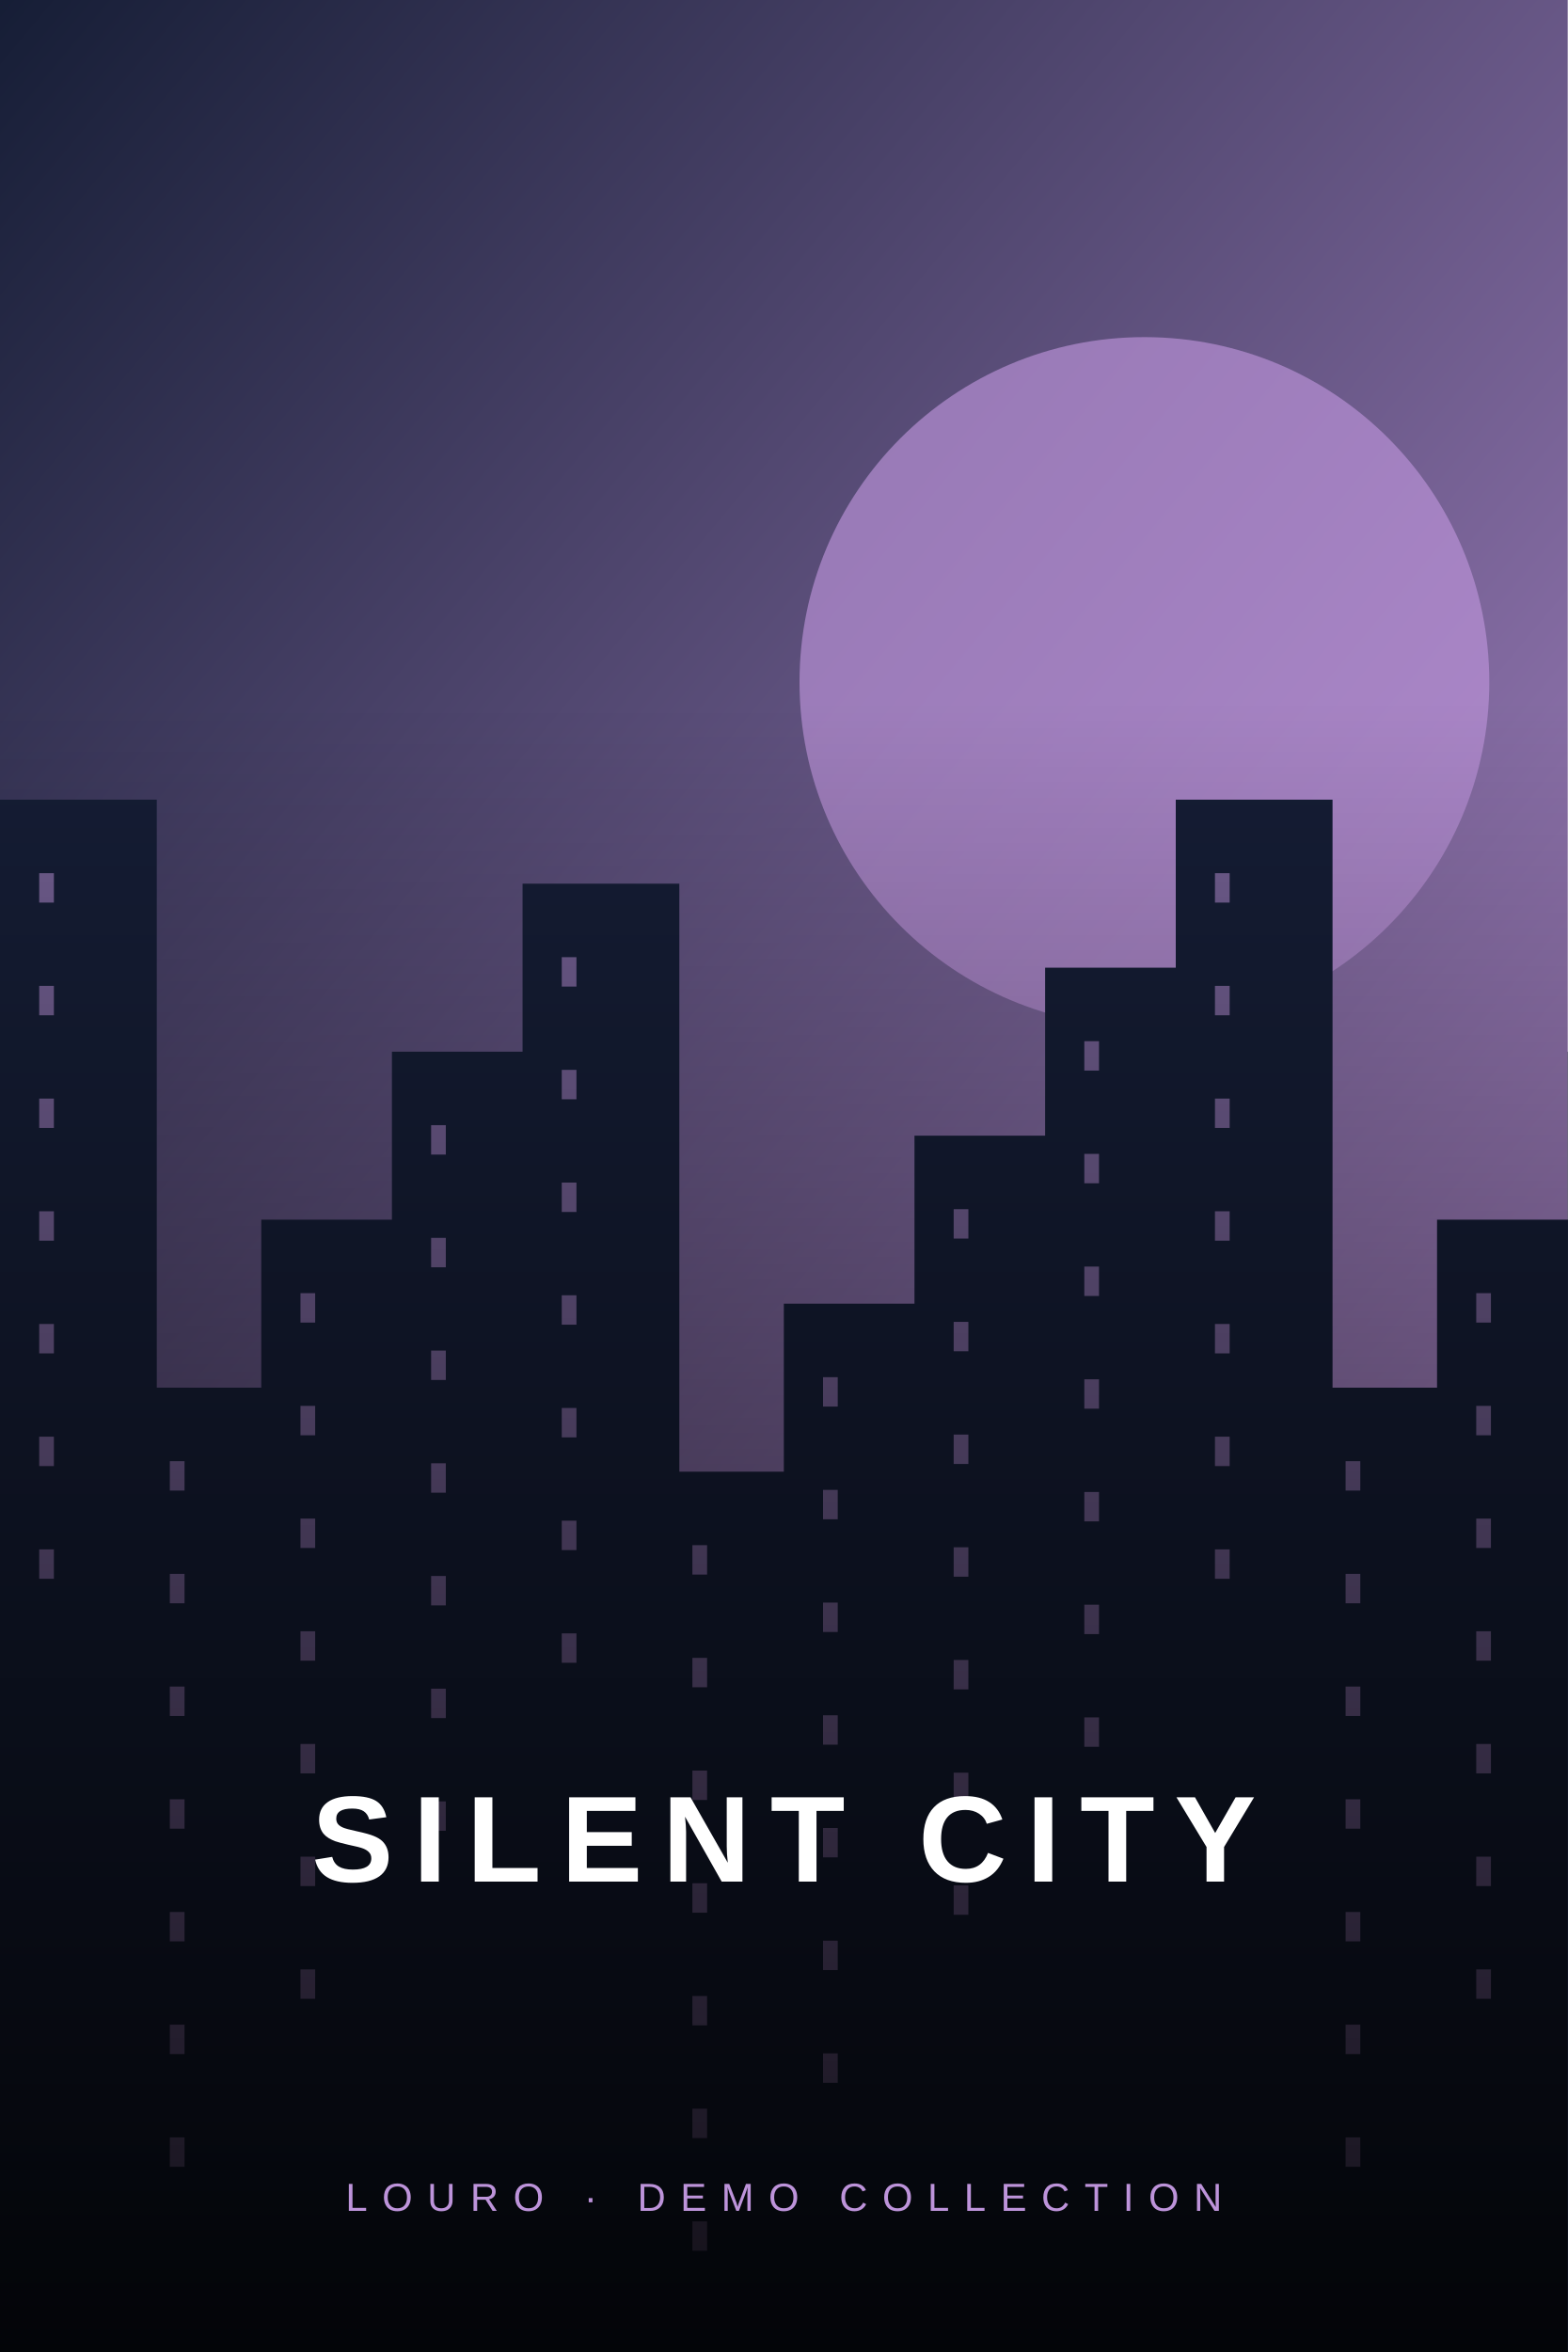
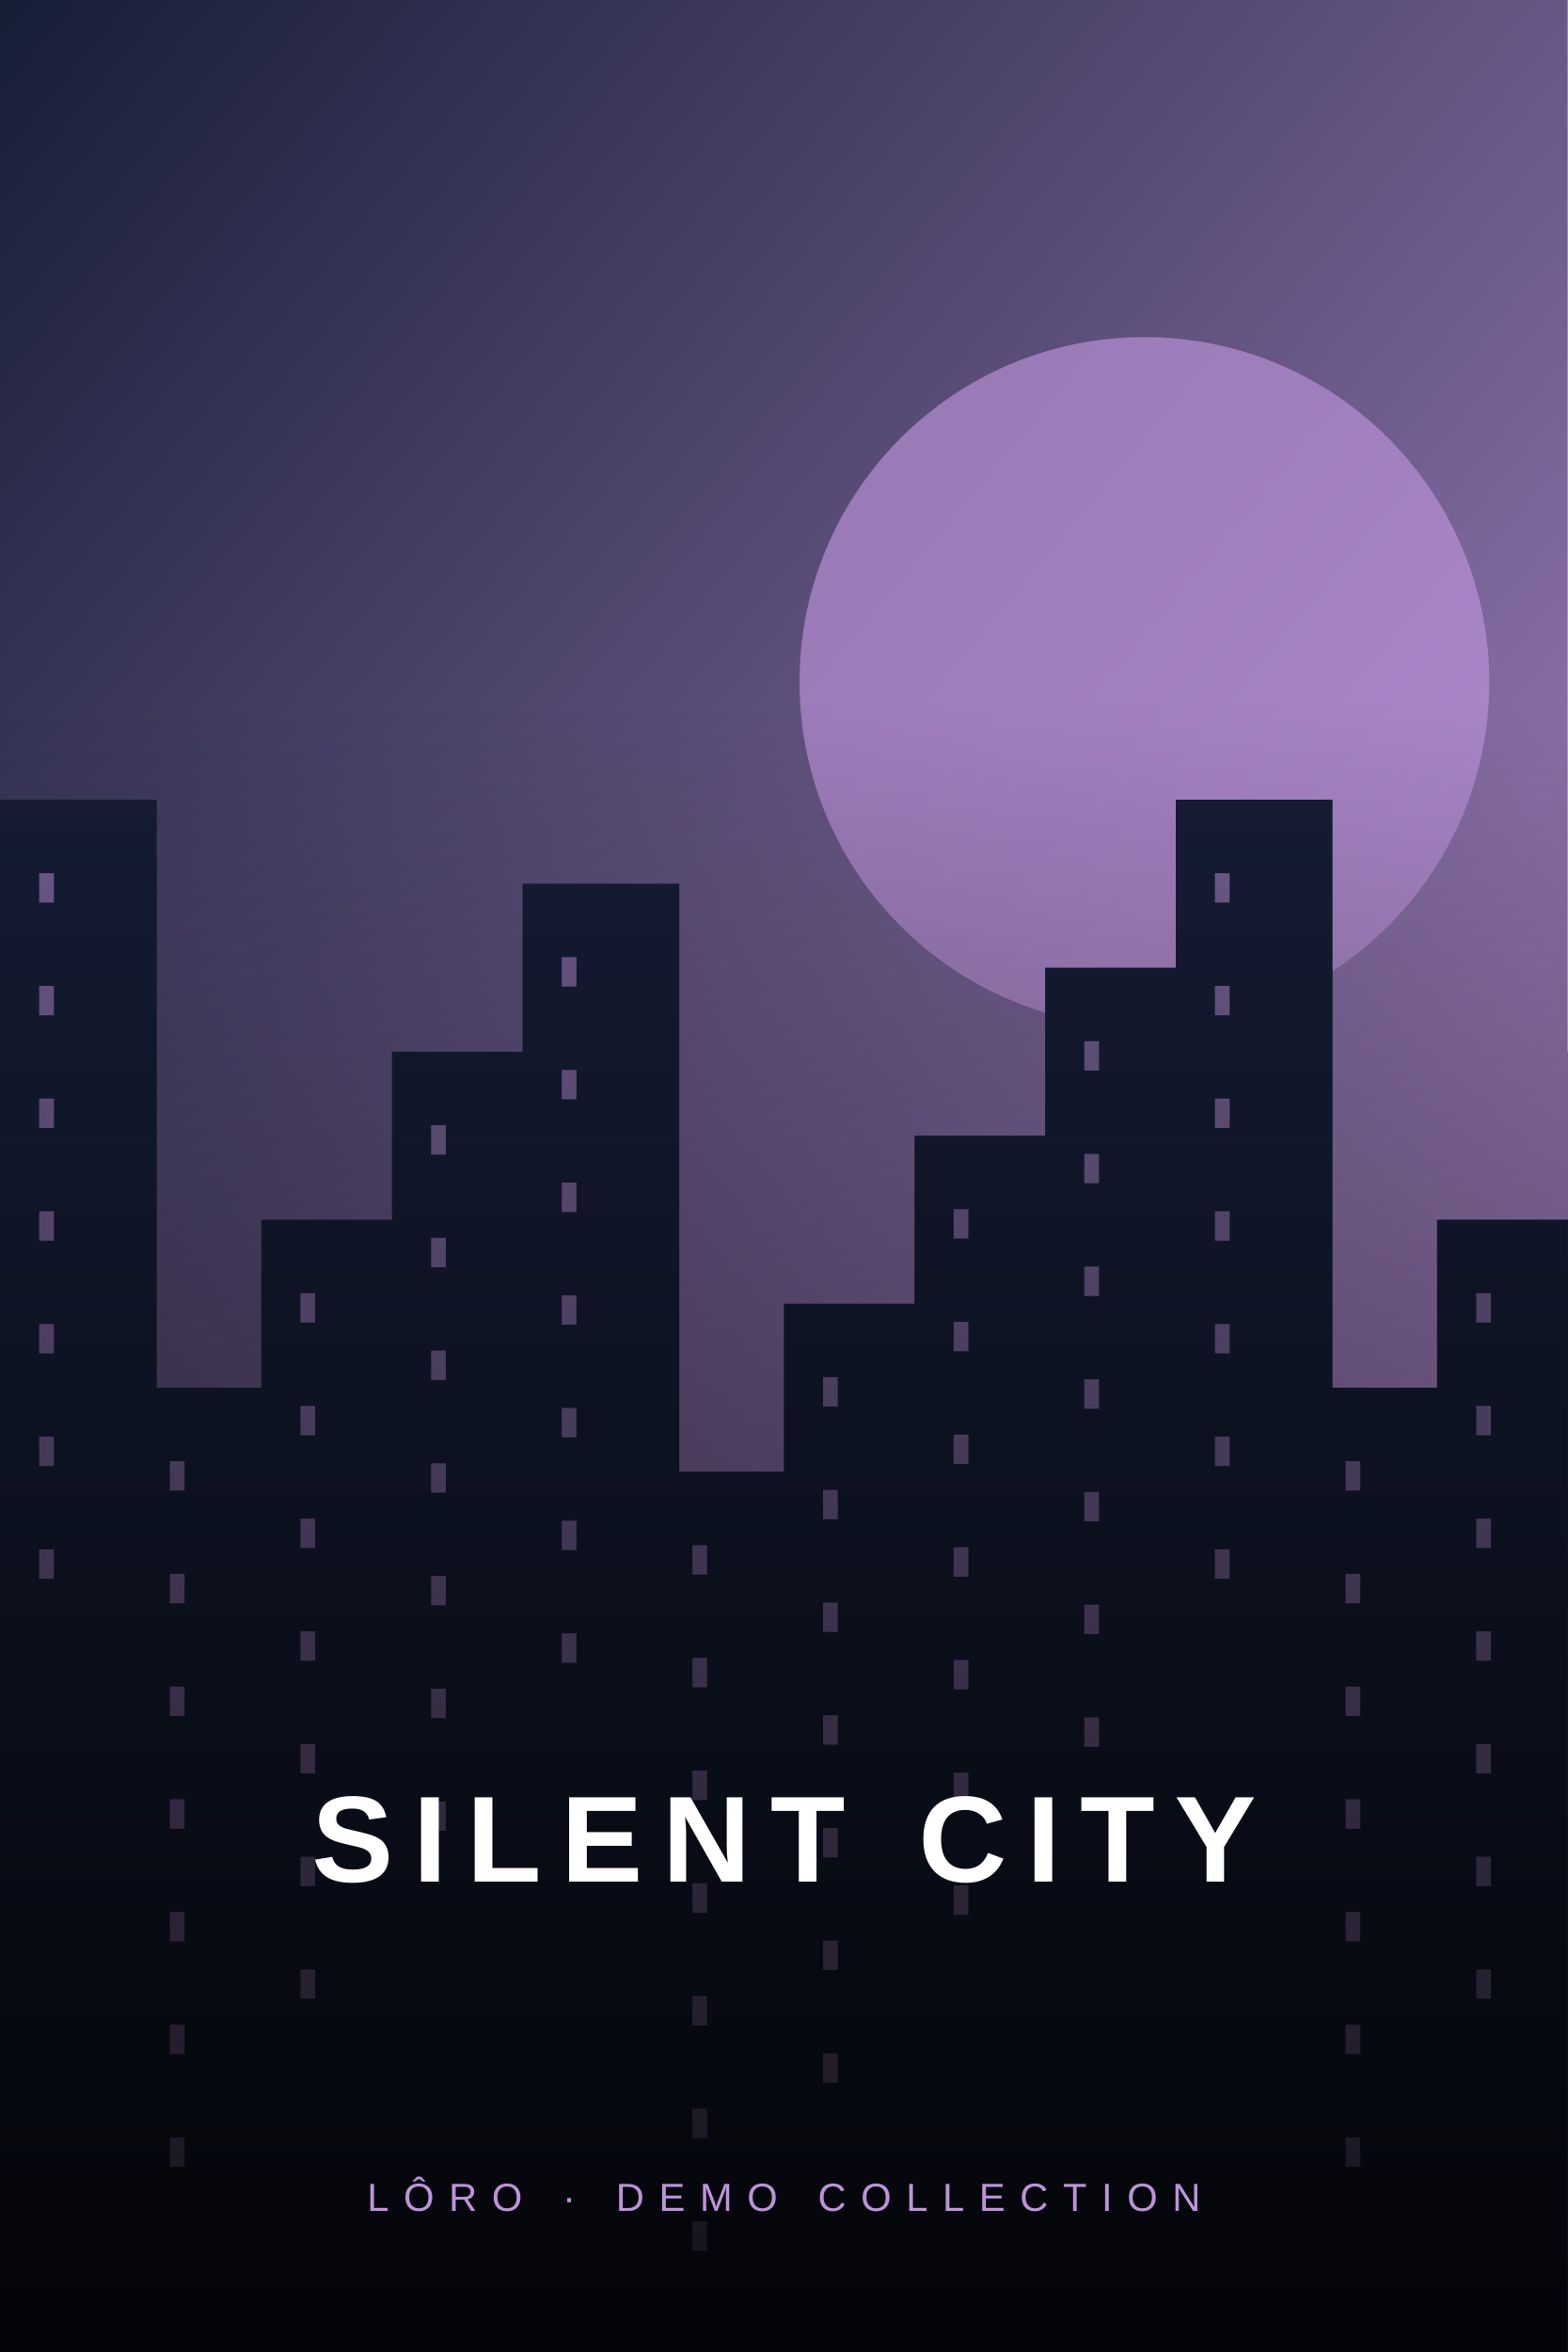
<svg xmlns="http://www.w3.org/2000/svg" viewBox="0 0 320 480" width="320" height="480">
  <defs>
    <linearGradient id="bg" x2="0.8" y2="1">
      <stop stop-color="#151d35" />
      <stop offset="1" stop-color="#bd93da" />
    </linearGradient>
    <radialGradient id="planet" cx=".3" cy=".25">
      <stop stop-color="#bd93da" />
      <stop offset="1" stop-color="#151d35" />
    </radialGradient>
    <linearGradient id="shade" x2="0" y2="1">
      <stop offset=".3" stop-color="#000" stop-opacity="0" />
      <stop offset="1" stop-color="#000" stop-opacity=".85" />
    </linearGradient>
  </defs>
  <path fill="url(#bg)" d="M0 0h320v480H0z" />
  <circle cx="233.6" cy="139.2" r="70.4" fill="#bd93da" opacity=".65" />
  <rect x="0.0" y="163.2" width="32.0" height="480" fill="#151d35" />
  <rect x="8.0" y="178.2" width="3" height="6" fill="#bd93da" opacity=".55" />
  <rect x="8.0" y="201.2" width="3" height="6" fill="#bd93da" opacity=".55" />
  <rect x="8.0" y="224.2" width="3" height="6" fill="#bd93da" opacity=".55" />
  <rect x="8.0" y="247.2" width="3" height="6" fill="#bd93da" opacity=".55" />
  <rect x="8.0" y="270.2" width="3" height="6" fill="#bd93da" opacity=".55" />
  <rect x="8.0" y="293.2" width="3" height="6" fill="#bd93da" opacity=".55" />
  <rect x="8.0" y="316.2" width="3" height="6" fill="#bd93da" opacity=".55" />
  <rect x="26.667" y="283.2" width="32.0" height="480" fill="#151d35" />
  <rect x="34.667" y="298.2" width="3" height="6" fill="#bd93da" opacity=".55" />
  <rect x="34.667" y="321.2" width="3" height="6" fill="#bd93da" opacity=".55" />
  <rect x="34.667" y="344.2" width="3" height="6" fill="#bd93da" opacity=".55" />
  <rect x="34.667" y="367.2" width="3" height="6" fill="#bd93da" opacity=".55" />
  <rect x="34.667" y="390.2" width="3" height="6" fill="#bd93da" opacity=".55" />
  <rect x="34.667" y="413.2" width="3" height="6" fill="#bd93da" opacity=".55" />
  <rect x="34.667" y="436.2" width="3" height="6" fill="#bd93da" opacity=".55" />
  <rect x="53.333" y="248.914" width="32.0" height="480" fill="#151d35" />
  <rect x="61.333" y="263.914" width="3" height="6" fill="#bd93da" opacity=".55" />
  <rect x="61.333" y="286.914" width="3" height="6" fill="#bd93da" opacity=".55" />
  <rect x="61.333" y="309.914" width="3" height="6" fill="#bd93da" opacity=".55" />
  <rect x="61.333" y="332.914" width="3" height="6" fill="#bd93da" opacity=".55" />
  <rect x="61.333" y="355.914" width="3" height="6" fill="#bd93da" opacity=".55" />
  <rect x="61.333" y="378.914" width="3" height="6" fill="#bd93da" opacity=".55" />
  <rect x="61.333" y="401.914" width="3" height="6" fill="#bd93da" opacity=".55" />
  <rect x="80.0" y="214.629" width="32.0" height="480" fill="#151d35" />
  <rect x="88.0" y="229.629" width="3" height="6" fill="#bd93da" opacity=".55" />
  <rect x="88.0" y="252.629" width="3" height="6" fill="#bd93da" opacity=".55" />
  <rect x="88.0" y="275.629" width="3" height="6" fill="#bd93da" opacity=".55" />
  <rect x="88.0" y="298.629" width="3" height="6" fill="#bd93da" opacity=".55" />
  <rect x="88.0" y="321.629" width="3" height="6" fill="#bd93da" opacity=".55" />
  <rect x="88.0" y="344.629" width="3" height="6" fill="#bd93da" opacity=".55" />
  <rect x="88.0" y="367.629" width="3" height="6" fill="#bd93da" opacity=".55" />
  <rect x="106.667" y="180.343" width="32.0" height="480" fill="#151d35" />
  <rect x="114.667" y="195.343" width="3" height="6" fill="#bd93da" opacity=".55" />
  <rect x="114.667" y="218.343" width="3" height="6" fill="#bd93da" opacity=".55" />
  <rect x="114.667" y="241.343" width="3" height="6" fill="#bd93da" opacity=".55" />
  <rect x="114.667" y="264.343" width="3" height="6" fill="#bd93da" opacity=".55" />
  <rect x="114.667" y="287.343" width="3" height="6" fill="#bd93da" opacity=".55" />
  <rect x="114.667" y="310.343" width="3" height="6" fill="#bd93da" opacity=".55" />
  <rect x="114.667" y="333.343" width="3" height="6" fill="#bd93da" opacity=".55" />
  <rect x="133.333" y="300.343" width="32.0" height="480" fill="#151d35" />
  <rect x="141.333" y="315.343" width="3" height="6" fill="#bd93da" opacity=".55" />
  <rect x="141.333" y="338.343" width="3" height="6" fill="#bd93da" opacity=".55" />
  <rect x="141.333" y="361.343" width="3" height="6" fill="#bd93da" opacity=".55" />
  <rect x="141.333" y="384.343" width="3" height="6" fill="#bd93da" opacity=".55" />
  <rect x="141.333" y="407.343" width="3" height="6" fill="#bd93da" opacity=".55" />
  <rect x="141.333" y="430.343" width="3" height="6" fill="#bd93da" opacity=".55" />
  <rect x="141.333" y="453.343" width="3" height="6" fill="#bd93da" opacity=".55" />
  <rect x="160.0" y="266.057" width="32.0" height="480" fill="#151d35" />
  <rect x="168.0" y="281.057" width="3" height="6" fill="#bd93da" opacity=".55" />
  <rect x="168.0" y="304.057" width="3" height="6" fill="#bd93da" opacity=".55" />
  <rect x="168.0" y="327.057" width="3" height="6" fill="#bd93da" opacity=".55" />
  <rect x="168.0" y="350.057" width="3" height="6" fill="#bd93da" opacity=".55" />
  <rect x="168.0" y="373.057" width="3" height="6" fill="#bd93da" opacity=".55" />
  <rect x="168.0" y="396.057" width="3" height="6" fill="#bd93da" opacity=".55" />
  <rect x="168.0" y="419.057" width="3" height="6" fill="#bd93da" opacity=".55" />
  <rect x="186.667" y="231.771" width="32.0" height="480" fill="#151d35" />
  <rect x="194.667" y="246.771" width="3" height="6" fill="#bd93da" opacity=".55" />
  <rect x="194.667" y="269.771" width="3" height="6" fill="#bd93da" opacity=".55" />
  <rect x="194.667" y="292.771" width="3" height="6" fill="#bd93da" opacity=".55" />
  <rect x="194.667" y="315.771" width="3" height="6" fill="#bd93da" opacity=".55" />
  <rect x="194.667" y="338.771" width="3" height="6" fill="#bd93da" opacity=".55" />
  <rect x="194.667" y="361.771" width="3" height="6" fill="#bd93da" opacity=".55" />
  <rect x="194.667" y="384.771" width="3" height="6" fill="#bd93da" opacity=".55" />
  <rect x="213.333" y="197.486" width="32.0" height="480" fill="#151d35" />
  <rect x="221.333" y="212.486" width="3" height="6" fill="#bd93da" opacity=".55" />
  <rect x="221.333" y="235.486" width="3" height="6" fill="#bd93da" opacity=".55" />
  <rect x="221.333" y="258.486" width="3" height="6" fill="#bd93da" opacity=".55" />
  <rect x="221.333" y="281.486" width="3" height="6" fill="#bd93da" opacity=".55" />
  <rect x="221.333" y="304.486" width="3" height="6" fill="#bd93da" opacity=".55" />
  <rect x="221.333" y="327.486" width="3" height="6" fill="#bd93da" opacity=".55" />
  <rect x="221.333" y="350.486" width="3" height="6" fill="#bd93da" opacity=".55" />
  <rect x="240.0" y="163.2" width="32.0" height="480" fill="#151d35" />
  <rect x="248.0" y="178.2" width="3" height="6" fill="#bd93da" opacity=".55" />
  <rect x="248.0" y="201.2" width="3" height="6" fill="#bd93da" opacity=".55" />
  <rect x="248.0" y="224.2" width="3" height="6" fill="#bd93da" opacity=".55" />
  <rect x="248.0" y="247.2" width="3" height="6" fill="#bd93da" opacity=".55" />
  <rect x="248.0" y="270.2" width="3" height="6" fill="#bd93da" opacity=".55" />
  <rect x="248.0" y="293.2" width="3" height="6" fill="#bd93da" opacity=".55" />
  <rect x="248.0" y="316.2" width="3" height="6" fill="#bd93da" opacity=".55" />
  <rect x="266.667" y="283.2" width="32.0" height="480" fill="#151d35" />
  <rect x="274.667" y="298.2" width="3" height="6" fill="#bd93da" opacity=".55" />
  <rect x="274.667" y="321.2" width="3" height="6" fill="#bd93da" opacity=".55" />
  <rect x="274.667" y="344.2" width="3" height="6" fill="#bd93da" opacity=".55" />
  <rect x="274.667" y="367.2" width="3" height="6" fill="#bd93da" opacity=".55" />
  <rect x="274.667" y="390.2" width="3" height="6" fill="#bd93da" opacity=".55" />
  <rect x="274.667" y="413.2" width="3" height="6" fill="#bd93da" opacity=".55" />
  <rect x="274.667" y="436.2" width="3" height="6" fill="#bd93da" opacity=".55" />
  <rect x="293.333" y="248.914" width="32.0" height="480" fill="#151d35" />
  <rect x="301.333" y="263.914" width="3" height="6" fill="#bd93da" opacity=".55" />
  <rect x="301.333" y="286.914" width="3" height="6" fill="#bd93da" opacity=".55" />
  <rect x="301.333" y="309.914" width="3" height="6" fill="#bd93da" opacity=".55" />
  <rect x="301.333" y="332.914" width="3" height="6" fill="#bd93da" opacity=".55" />
  <rect x="301.333" y="355.914" width="3" height="6" fill="#bd93da" opacity=".55" />
  <rect x="301.333" y="378.914" width="3" height="6" fill="#bd93da" opacity=".55" />
  <rect x="301.333" y="401.914" width="3" height="6" fill="#bd93da" opacity=".55" />
  <rect x="320.0" y="214.629" width="32.0" height="480" fill="#151d35" />
  <rect x="328.0" y="229.629" width="3" height="6" fill="#bd93da" opacity=".55" />
  <rect x="328.0" y="252.629" width="3" height="6" fill="#bd93da" opacity=".55" />
  <rect x="328.0" y="275.629" width="3" height="6" fill="#bd93da" opacity=".55" />
  <rect x="328.0" y="298.629" width="3" height="6" fill="#bd93da" opacity=".55" />
  <rect x="328.0" y="321.629" width="3" height="6" fill="#bd93da" opacity=".55" />
  <rect x="328.0" y="344.629" width="3" height="6" fill="#bd93da" opacity=".55" />
  <rect x="328.0" y="367.629" width="3" height="6" fill="#bd93da" opacity=".55" />
  <path fill="url(#shade)" d="M0 0h320v480H0z" />
  <text x="160.0" y="384.0" text-anchor="middle" fill="#fff" font-family="Arial,sans-serif" font-size="25" letter-spacing="4" font-weight="700">SILENT CITY</text>
-   <text x="160.0" y="451.2" text-anchor="middle" fill="#bd93da" font-family="Arial,sans-serif" font-size="8" letter-spacing="3">LOURO · DEMO COLLECTION</text>
+   <text x="160.0" y="451.2" text-anchor="middle" fill="#bd93da" font-family="Arial,sans-serif" font-size="8" letter-spacing="3">LÔRO · DEMO COLLECTION</text>
</svg>
